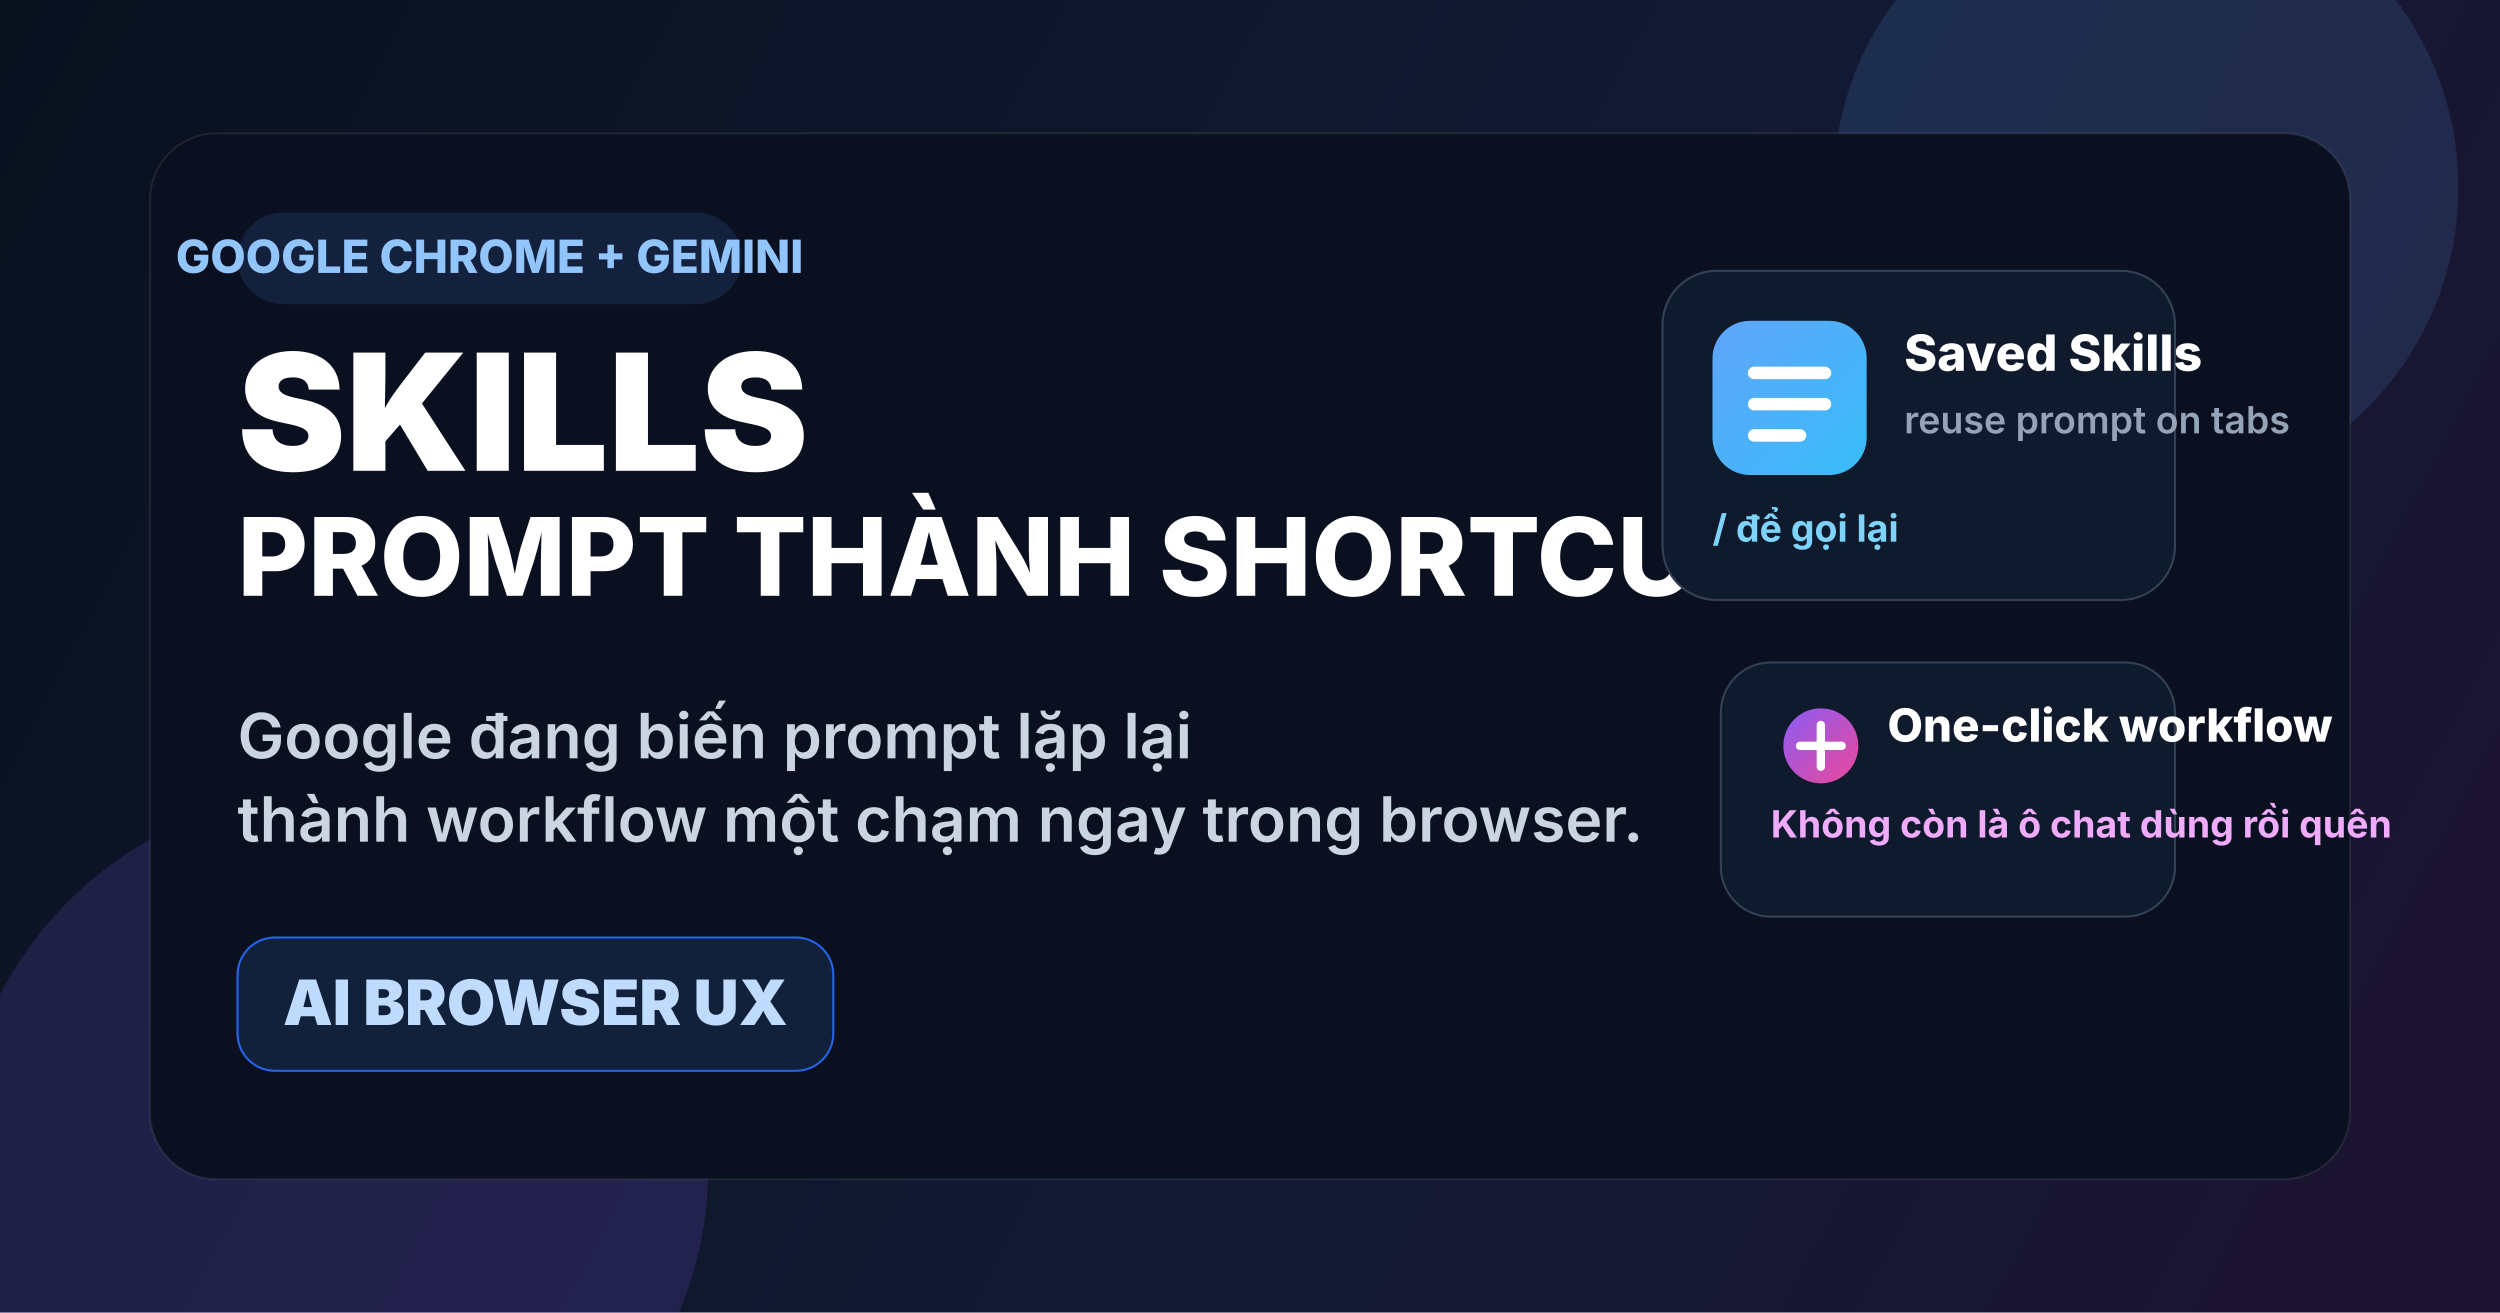
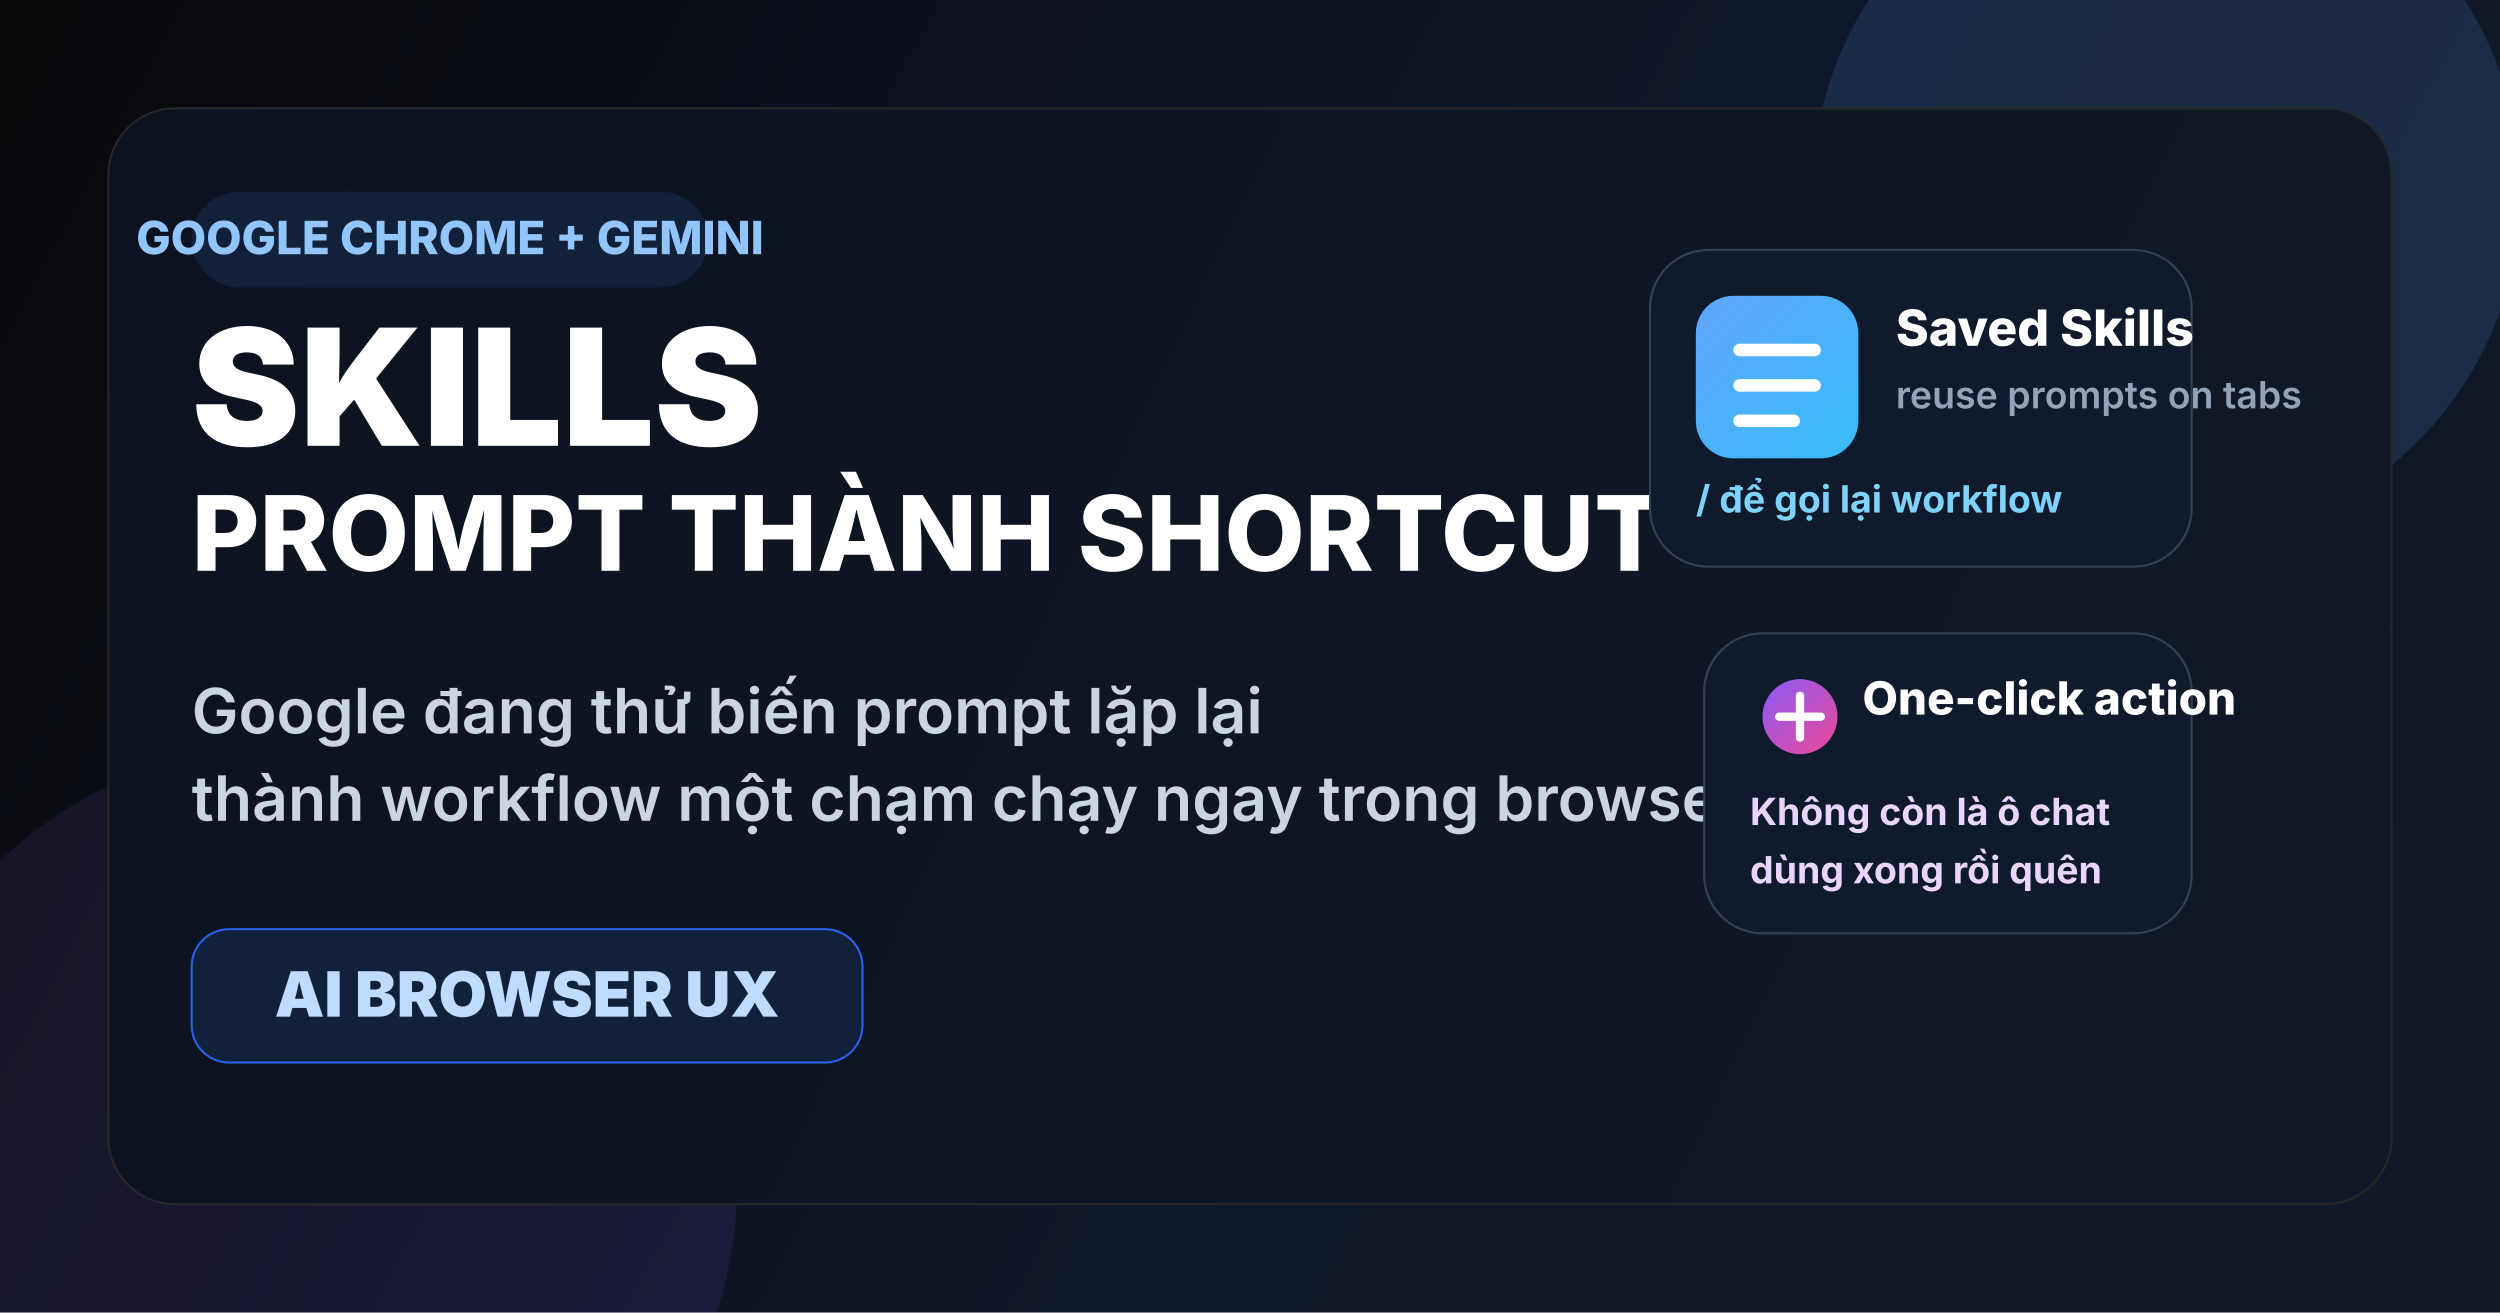
<svg xmlns="http://www.w3.org/2000/svg" width="1200" height="630" viewBox="0 0 1200 630" fill="none">
  <defs>
    <linearGradient id="bg" x1="0" y1="0" x2="1200" y2="630" gradientUnits="userSpaceOnUse">
-       <stop stop-color="#09111f" />
-       <stop offset="0.55" stop-color="#121a32" />
-       <stop offset="1" stop-color="#1c1330" />
+       <stop stop-color="#09090B" />
+       <stop offset="0.55" stop-color="#0F172A" />
+       <stop offset="1" stop-color="#111827" />
+     </linearGradient>
+     <linearGradient id="panel" x1="72" y1="64" x2="1128" y2="566" gradientUnits="userSpaceOnUse">
+       <stop stop-color="#0B1220" />
+       <stop offset="1" stop-color="#111827" />
    </linearGradient>
    <linearGradient id="blue" x1="0" y1="0" x2="1" y2="1">
-       <stop stop-color="#60a5fa" />
-       <stop offset="1" stop-color="#38bdf8" />
+       <stop stop-color="#60A5FA" />
+       <stop offset="1" stop-color="#38BDF8" />
    </linearGradient>
    <linearGradient id="purple" x1="0" y1="0" x2="1" y2="1">
-       <stop stop-color="#8b5cf6" />
-       <stop offset="1" stop-color="#ec4899" />
+       <stop stop-color="#8B5CF6" />
+       <stop offset="1" stop-color="#EC4899" />
    </linearGradient>
  </defs>
  <rect width="1200" height="630" fill="url(#bg)" />
-   <circle cx="1030" cy="90" r="150" fill="#60a5fa" opacity="0.14" />
-   <circle cx="160" cy="560" r="180" fill="#8b5cf6" opacity="0.16" />
-   <rect x="72" y="64" width="1056" height="502" rx="32" fill="#0a1020" stroke="rgba(255,255,255,0.08)" />
-   <rect x="114" y="102" width="242" height="44" rx="22" fill="#13213d" />
-   <text x="235" y="131" text-anchor="middle" fill="#93c5fd" font-family="Inter, Arial, sans-serif" font-size="22" font-weight="800">GOOGLE CHROME + GEMINI</text>
-   <text x="114" y="226" fill="#ffffff" font-family="Inter, Arial, sans-serif" font-size="78" font-weight="900">SKILLS</text>
-   <text x="114" y="286" fill="#ffffff" font-family="Inter, Arial, sans-serif" font-size="52" font-weight="800">PROMPT THÀNH SHORTCUT</text>
-   <text x="114" y="364" fill="#cbd5e1" font-family="Inter, Arial, sans-serif" font-size="30" font-weight="600">Google đang biến prompt lặp lại</text>
-   <text x="114" y="404" fill="#cbd5e1" font-family="Inter, Arial, sans-serif" font-size="30" font-weight="600">thành workflow một chạm ngay trong browser.</text>
-   <rect x="114" y="450" width="286" height="64" rx="18" fill="#12213a" stroke="#2563eb" />
-   <text x="257" y="492" text-anchor="middle" fill="#bfdbfe" font-family="Inter, Arial, sans-serif" font-size="30" font-weight="900">AI BROWSER UX</text>
-   <g transform="translate(798 130)">
-     <rect x="0" y="0" width="246" height="158" rx="26" fill="#101a2d" stroke="#334155" />
-     <rect x="24" y="24" width="74" height="74" rx="18" fill="url(#blue)" />
-     <path d="M44 49H78" stroke="#fff" stroke-width="6" stroke-linecap="round" />
-     <path d="M44 64H78" stroke="#fff" stroke-width="6" stroke-linecap="round" />
-     <path d="M44 79H66" stroke="#fff" stroke-width="6" stroke-linecap="round" />
-     <text x="116" y="48" fill="#fff" font-family="Inter, Arial, sans-serif" font-size="24" font-weight="800">Saved Skills</text>
-     <text x="116" y="78" fill="#94a3b8" font-family="Inter, Arial, sans-serif" font-size="18" font-weight="600">reuse prompt on tabs</text>
-     <text x="24" y="130" fill="#7dd3fc" font-family="Inter, Arial, sans-serif" font-size="18" font-weight="700">/ để gọi lại</text>
+   <circle cx="1040" cy="92" r="170" fill="#60A5FA" fill-opacity="0.14" />
+   <circle cx="144" cy="566" r="210" fill="#8B5CF6" fill-opacity="0.10" />
+   <rect x="52" y="52" width="1096" height="526" rx="32" fill="url(#panel)" stroke="#27272A" />
+   <rect x="92" y="92" width="248" height="46" rx="23" fill="#11213A" />
+   <text x="216" y="122" text-anchor="middle" fill="#93C5FD" font-family="Inter, Arial, sans-serif" font-size="22" font-weight="800">GOOGLE CHROME + GEMINI</text>
+   <text x="92" y="214" fill="#FFFFFF" font-family="Inter, Arial, sans-serif" font-size="78" font-weight="900">SKILLS</text>
+   <text x="92" y="274" fill="#FFFFFF" font-family="Inter, Arial, sans-serif" font-size="50" font-weight="800">PROMPT THÀNH SHORTCUT</text>
+   <text x="92" y="352" fill="#CBD5E1" font-family="Inter, Arial, sans-serif" font-size="30" font-weight="600">Google đang thử biến prompt lặp lại</text>
+   <text x="92" y="394" fill="#CBD5E1" font-family="Inter, Arial, sans-serif" font-size="30" font-weight="600">thành workflow một chạm chạy ngay trong browser.</text>
+   <rect x="92" y="446" width="322" height="64" rx="18" fill="#11213A" stroke="#2563EB" />
+   <text x="253" y="488" text-anchor="middle" fill="#BFDBFE" font-family="Inter, Arial, sans-serif" font-size="30" font-weight="900">AI BROWSER UX</text>
+   <g transform="translate(792 120)">
+     <rect x="0" y="0" width="260" height="152" rx="28" fill="#0F1A2C" stroke="#334155" />
+     <rect x="22" y="22" width="78" height="78" rx="18" fill="url(#blue)" />
+     <path d="M43 48H79" stroke="#fff" stroke-width="6" stroke-linecap="round" />
+     <path d="M43 65H79" stroke="#fff" stroke-width="6" stroke-linecap="round" />
+     <path d="M43 82H69" stroke="#fff" stroke-width="6" stroke-linecap="round" />
+     <text x="118" y="46" fill="#FFFFFF" font-family="Inter, Arial, sans-serif" font-size="24" font-weight="800">Saved Skills</text>
+     <text x="118" y="76" fill="#94A3B8" font-family="Inter, Arial, sans-serif" font-size="18" font-weight="600">reuse prompts on tabs</text>
+     <text x="22" y="126" fill="#7DD3FC" font-family="Inter, Arial, sans-serif" font-size="18" font-weight="700">/ để gọi lại workflow</text>
  </g>
-   <g transform="translate(826 318)">
-     <rect x="0" y="0" width="218" height="122" rx="24" fill="#101a2d" stroke="#334155" />
-     <circle cx="48" cy="40" r="18" fill="url(#purple)" />
-     <path d="M48 30V50" stroke="#fff" stroke-width="4" stroke-linecap="round" />
-     <path d="M38 40H58" stroke="#fff" stroke-width="4" stroke-linecap="round" />
-     <text x="80" y="38" fill="#fff" font-family="Inter, Arial, sans-serif" font-size="22" font-weight="800">One-click workflow</text>
-     <text x="24" y="84" fill="#f0abfc" font-family="Inter, Arial, sans-serif" font-size="18" font-weight="700">Không còn là ô chat dùng rồi quên</text>
+   <g transform="translate(818 304)">
+     <rect x="0" y="0" width="234" height="144" rx="28" fill="#0F1A2C" stroke="#334155" />
+     <circle cx="46" cy="40" r="18" fill="url(#purple)" />
+     <path d="M46 30V50" stroke="#fff" stroke-width="4" stroke-linecap="round" />
+     <path d="M36 40H56" stroke="#fff" stroke-width="4" stroke-linecap="round" />
+     <text x="76" y="39" fill="#FFFFFF" font-family="Inter, Arial, sans-serif" font-size="22" font-weight="800">One-click action</text>
+     <text x="22" y="92" fill="#E9D5FF" font-family="Inter, Arial, sans-serif" font-size="18" font-weight="700">Không còn là ô chat</text>
+     <text x="22" y="120" fill="#E9D5FF" font-family="Inter, Arial, sans-serif" font-size="18" font-weight="700">dùng xong rồi quên</text>
  </g>
</svg>
